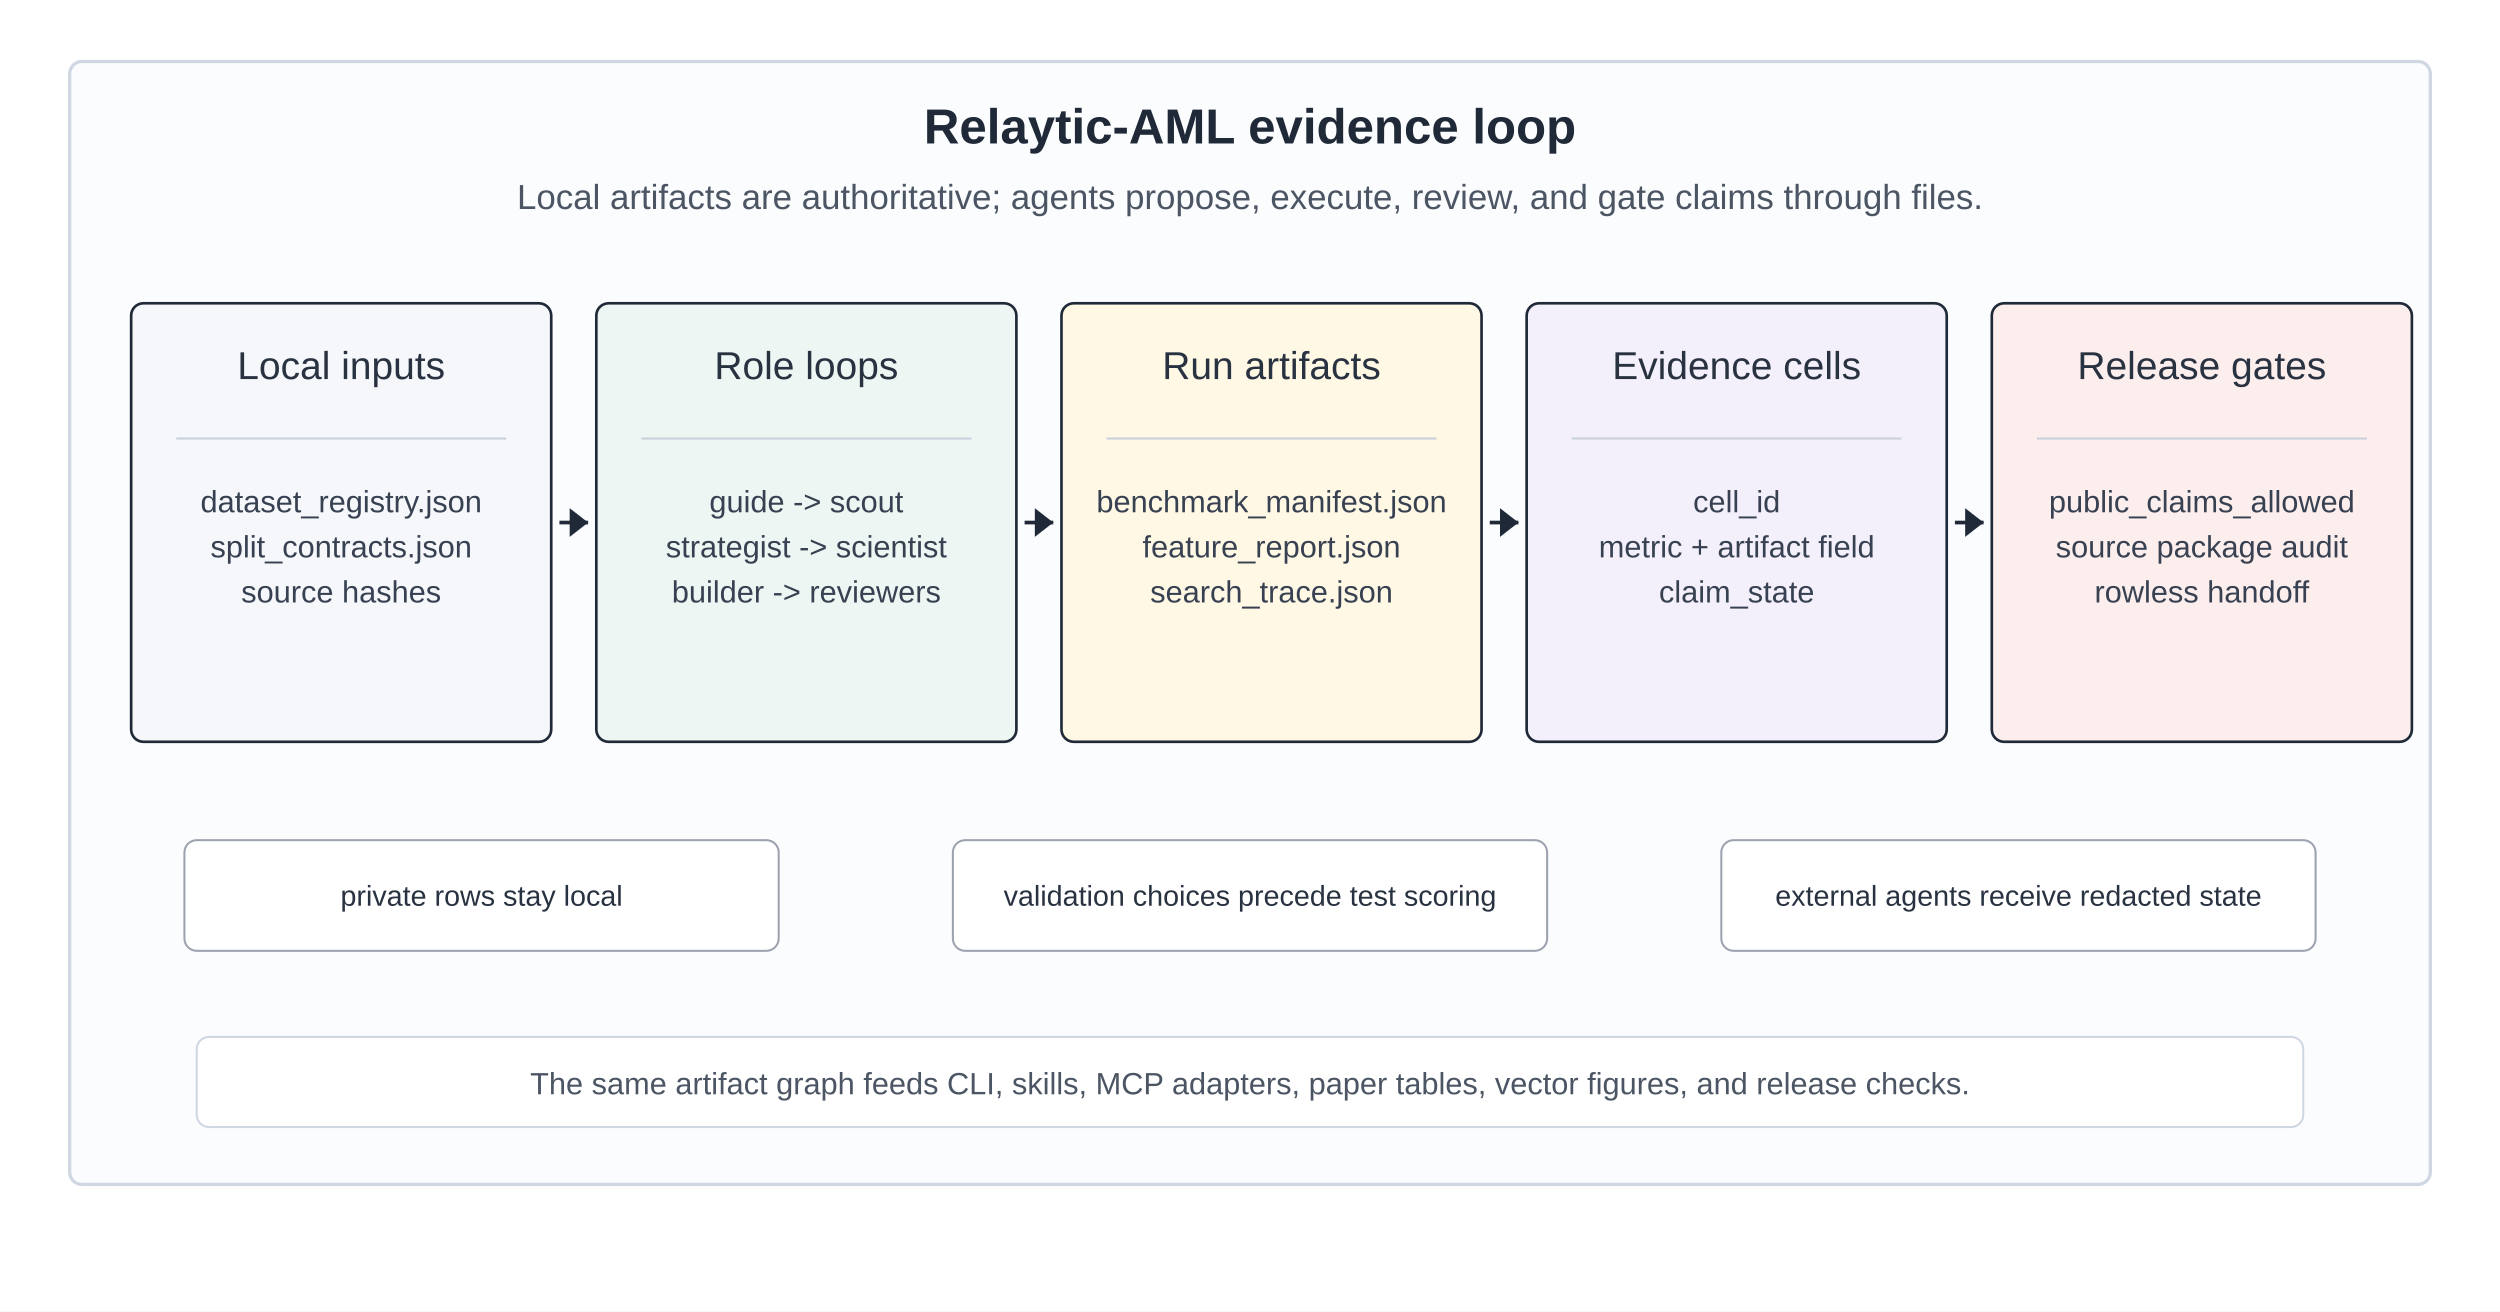
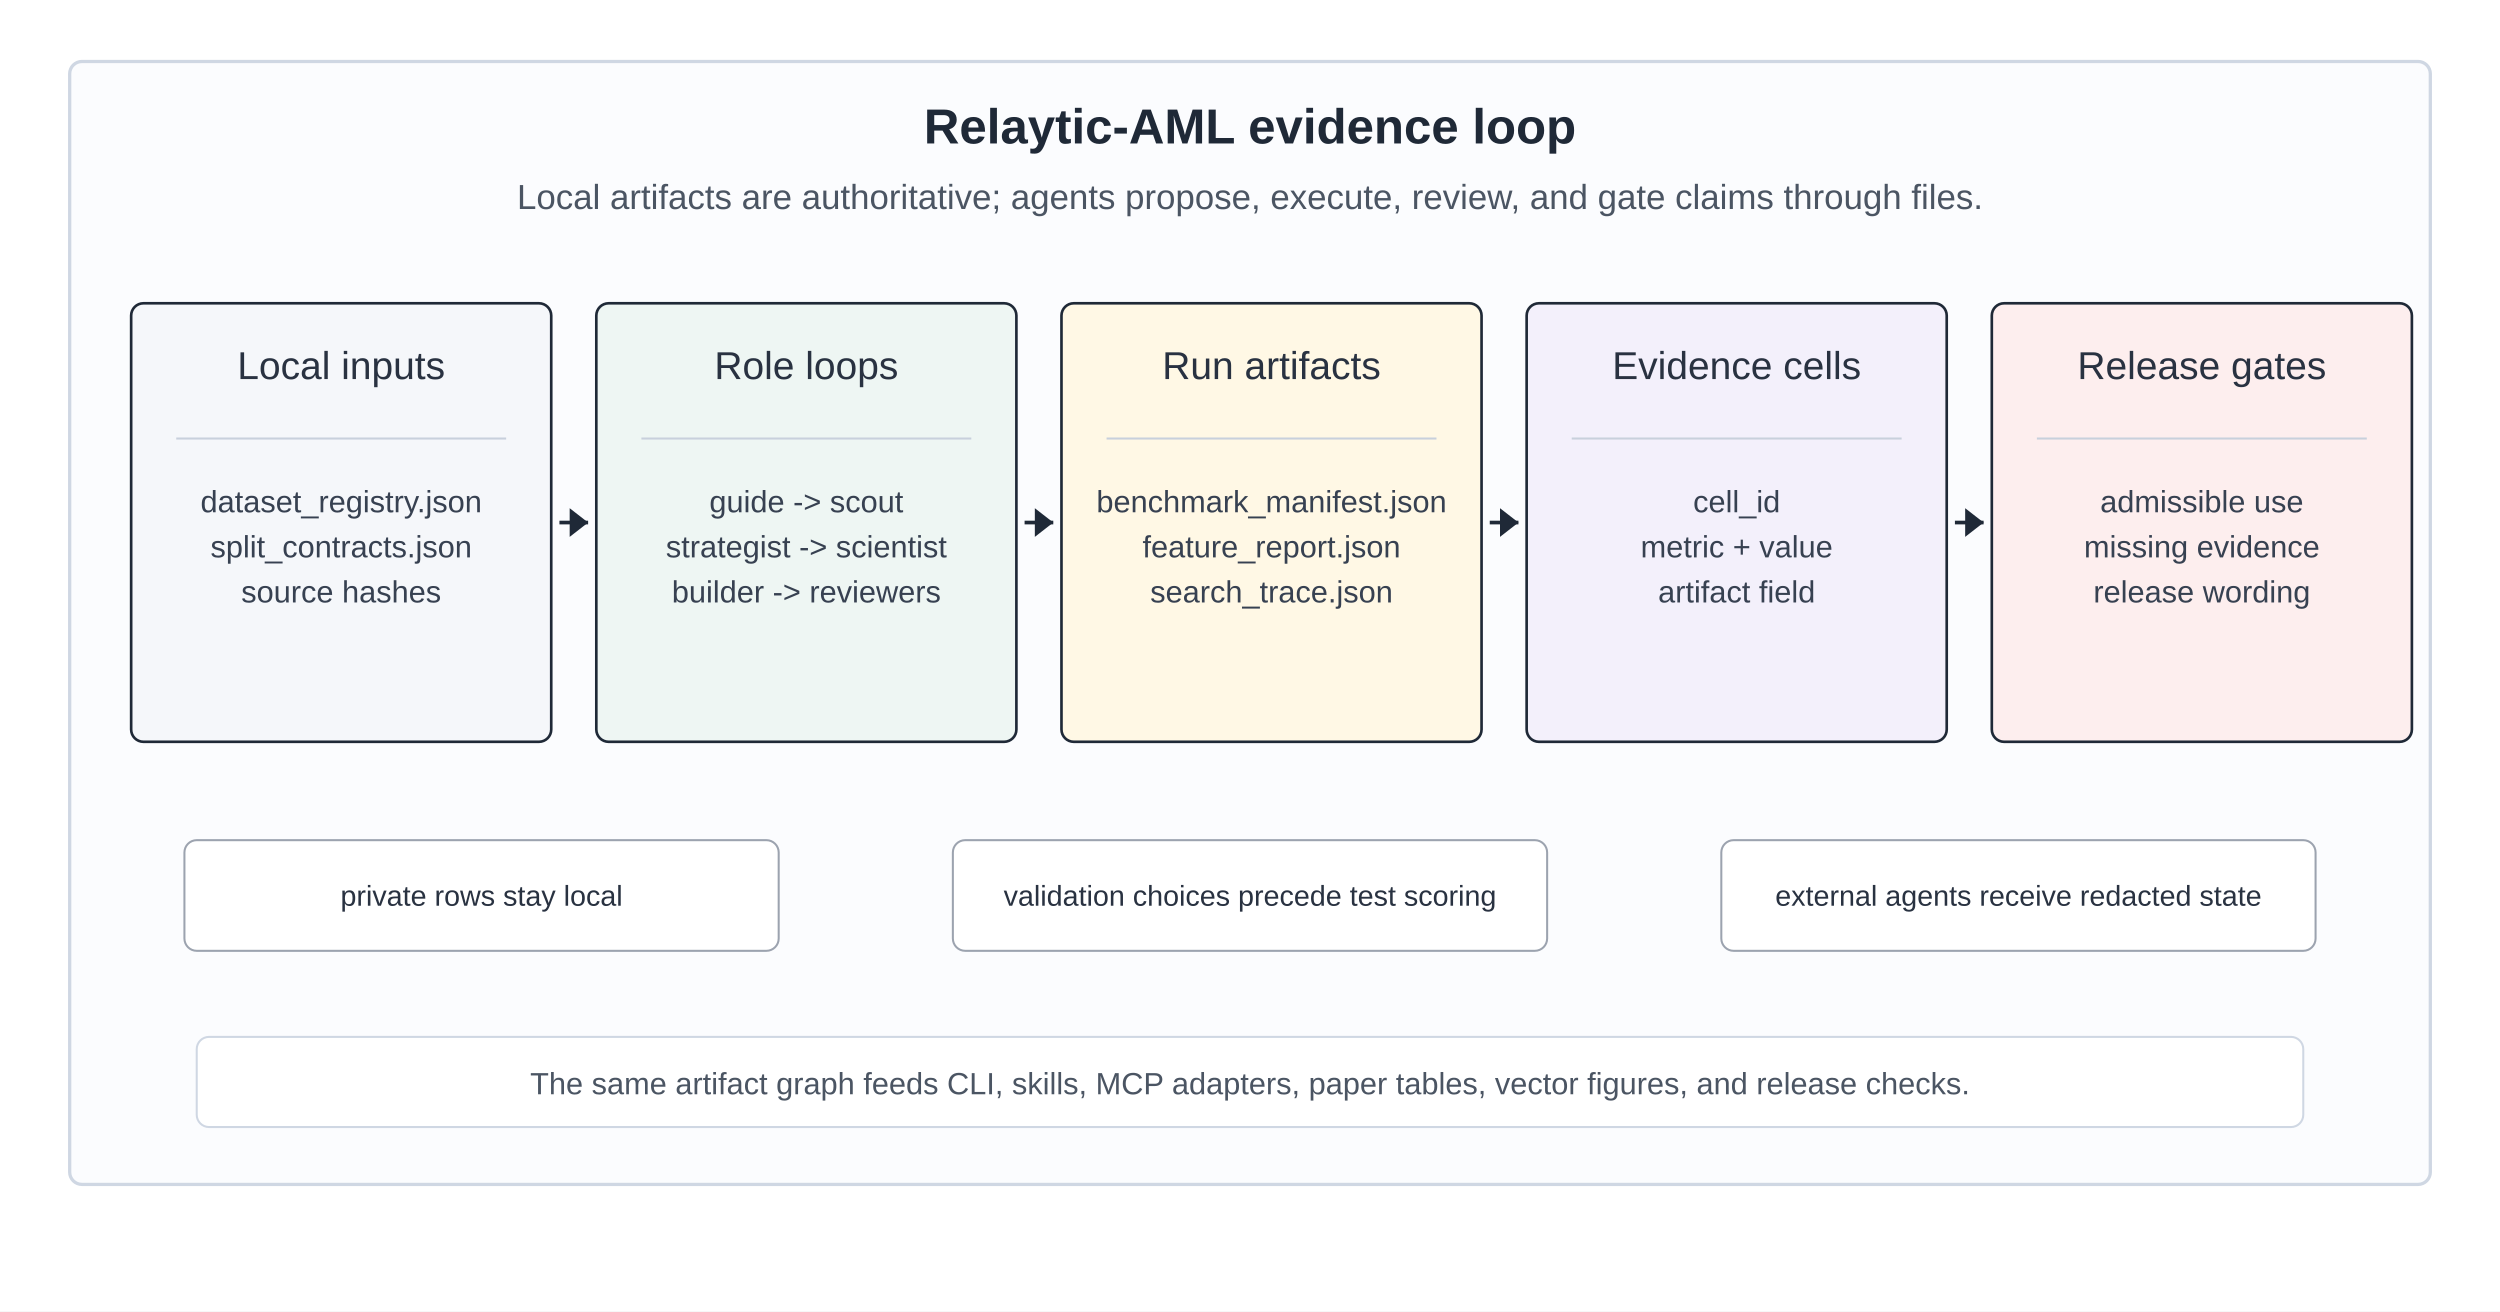
<svg xmlns="http://www.w3.org/2000/svg" width="1220" height="640" viewBox="0 0 1220 640" role="img">
  <style>text{font-family:Arial,Helvetica,sans-serif;letter-spacing:0}</style>
  <rect width="100%" height="100%" fill="#ffffff" />
  <rect x="34" y="30" width="1152" height="548" rx="6" fill="#fbfcfe" stroke="#cfd7e3" stroke-width="1.6" />
  <text x="610" y="70" text-anchor="middle" font-size="24" font-weight="700" fill="#1f2937">Relaytic-AML evidence loop</text>
  <text x="610" y="102" text-anchor="middle" font-size="17" fill="#4b5563">Local artifacts are authoritative; agents propose, execute, review, and gate claims through files.</text>
  <rect x="64" y="148" width="205" height="214" rx="6" fill="#f5f7fa" stroke="#1f2937" stroke-width="1.3" />
  <text x="166.5" y="185.0" text-anchor="middle" font-size="19" fill="#293241">Local inputs</text>
  <line x1="86" y1="214" x2="247" y2="214" stroke="#c8d0dc" stroke-width="1" />
  <text x="166.5" y="250.0" text-anchor="middle" font-size="15" fill="#374151">dataset_registry.json</text>
  <text x="166.5" y="272.0" text-anchor="middle" font-size="15" fill="#374151">split_contracts.json</text>
  <text x="166.5" y="294.0" text-anchor="middle" font-size="15" fill="#374151">source hashes</text>
  <line x1="273" y1="255" x2="287" y2="255" stroke="#1f2937" stroke-width="1.8" />
  <polygon points="287,255 278,248 278,262" fill="#1f2937" />
  <rect x="291" y="148" width="205" height="214" rx="6" fill="#eef6f3" stroke="#1f2937" stroke-width="1.3" />
  <text x="393.5" y="185.0" text-anchor="middle" font-size="19" fill="#293241">Role loops</text>
  <line x1="313" y1="214" x2="474" y2="214" stroke="#c8d0dc" stroke-width="1" />
  <text x="393.5" y="250.0" text-anchor="middle" font-size="15" fill="#374151">guide -&gt; scout</text>
  <text x="393.5" y="272.0" text-anchor="middle" font-size="15" fill="#374151">strategist -&gt; scientist</text>
  <text x="393.5" y="294.0" text-anchor="middle" font-size="15" fill="#374151">builder -&gt; reviewers</text>
  <line x1="500" y1="255" x2="514" y2="255" stroke="#1f2937" stroke-width="1.8" />
  <polygon points="514,255 505,248 505,262" fill="#1f2937" />
  <rect x="518" y="148" width="205" height="214" rx="6" fill="#fff8e5" stroke="#1f2937" stroke-width="1.3" />
  <text x="620.5" y="185.0" text-anchor="middle" font-size="19" fill="#293241">Run artifacts</text>
  <line x1="540" y1="214" x2="701" y2="214" stroke="#c8d0dc" stroke-width="1" />
  <text x="620.5" y="250.0" text-anchor="middle" font-size="15" fill="#374151">benchmark_manifest.json</text>
  <text x="620.5" y="272.0" text-anchor="middle" font-size="15" fill="#374151">feature_report.json</text>
  <text x="620.5" y="294.0" text-anchor="middle" font-size="15" fill="#374151">search_trace.json</text>
  <line x1="727" y1="255" x2="741" y2="255" stroke="#1f2937" stroke-width="1.8" />
  <polygon points="741,255 732,248 732,262" fill="#1f2937" />
  <rect x="745" y="148" width="205" height="214" rx="6" fill="#f3f0fb" stroke="#1f2937" stroke-width="1.3" />
  <text x="847.5" y="185.0" text-anchor="middle" font-size="19" fill="#293241">Evidence cells</text>
  <line x1="767" y1="214" x2="928" y2="214" stroke="#c8d0dc" stroke-width="1" />
  <text x="847.5" y="250.0" text-anchor="middle" font-size="15" fill="#374151">cell_id</text>
-   <text x="847.5" y="272.0" text-anchor="middle" font-size="15" fill="#374151">metric + artifact field</text>
-   <text x="847.5" y="294.0" text-anchor="middle" font-size="15" fill="#374151">claim_state</text>
+   <text x="847.5" y="272.0" text-anchor="middle" font-size="15" fill="#374151">metric + value</text>
+   <text x="847.5" y="294.0" text-anchor="middle" font-size="15" fill="#374151">artifact field</text>
  <line x1="954" y1="255" x2="968" y2="255" stroke="#1f2937" stroke-width="1.8" />
  <polygon points="968,255 959,248 959,262" fill="#1f2937" />
  <rect x="972" y="148" width="205" height="214" rx="6" fill="#fdeeee" stroke="#1f2937" stroke-width="1.3" />
  <text x="1074.5" y="185.0" text-anchor="middle" font-size="19" fill="#293241">Release gates</text>
  <line x1="994" y1="214" x2="1155" y2="214" stroke="#c8d0dc" stroke-width="1" />
-   <text x="1074.5" y="250.0" text-anchor="middle" font-size="15" fill="#374151">public_claims_allowed</text>
-   <text x="1074.5" y="272.0" text-anchor="middle" font-size="15" fill="#374151">source package audit</text>
-   <text x="1074.5" y="294.0" text-anchor="middle" font-size="15" fill="#374151">rowless handoff</text>
+   <text x="1074.5" y="250.0" text-anchor="middle" font-size="15" fill="#374151">admissible use</text>
+   <text x="1074.5" y="272.0" text-anchor="middle" font-size="15" fill="#374151">missing evidence</text>
+   <text x="1074.5" y="294.0" text-anchor="middle" font-size="15" fill="#374151">release wording</text>
  <rect x="90" y="410" width="290" height="54" rx="6" fill="#ffffff" stroke="#9ca3af" stroke-width="1" />
  <text x="235.0" y="442.0" text-anchor="middle" font-size="14" fill="#293241">private rows stay local</text>
  <rect x="465" y="410" width="290" height="54" rx="6" fill="#ffffff" stroke="#9ca3af" stroke-width="1" />
  <text x="610.0" y="442.0" text-anchor="middle" font-size="14" fill="#293241">validation choices precede test scoring</text>
  <rect x="840" y="410" width="290" height="54" rx="6" fill="#ffffff" stroke="#9ca3af" stroke-width="1" />
  <text x="985.0" y="442.0" text-anchor="middle" font-size="14" fill="#293241">external agents receive redacted state</text>
  <rect x="96" y="506" width="1028" height="44" rx="6" fill="#ffffff" stroke="#cfd7e3" stroke-width="1" />
  <text x="610" y="534" text-anchor="middle" font-size="15" fill="#4b5563">The same artifact graph feeds CLI, skills, MCP adapters, paper tables, vector figures, and release checks.</text>
</svg>
